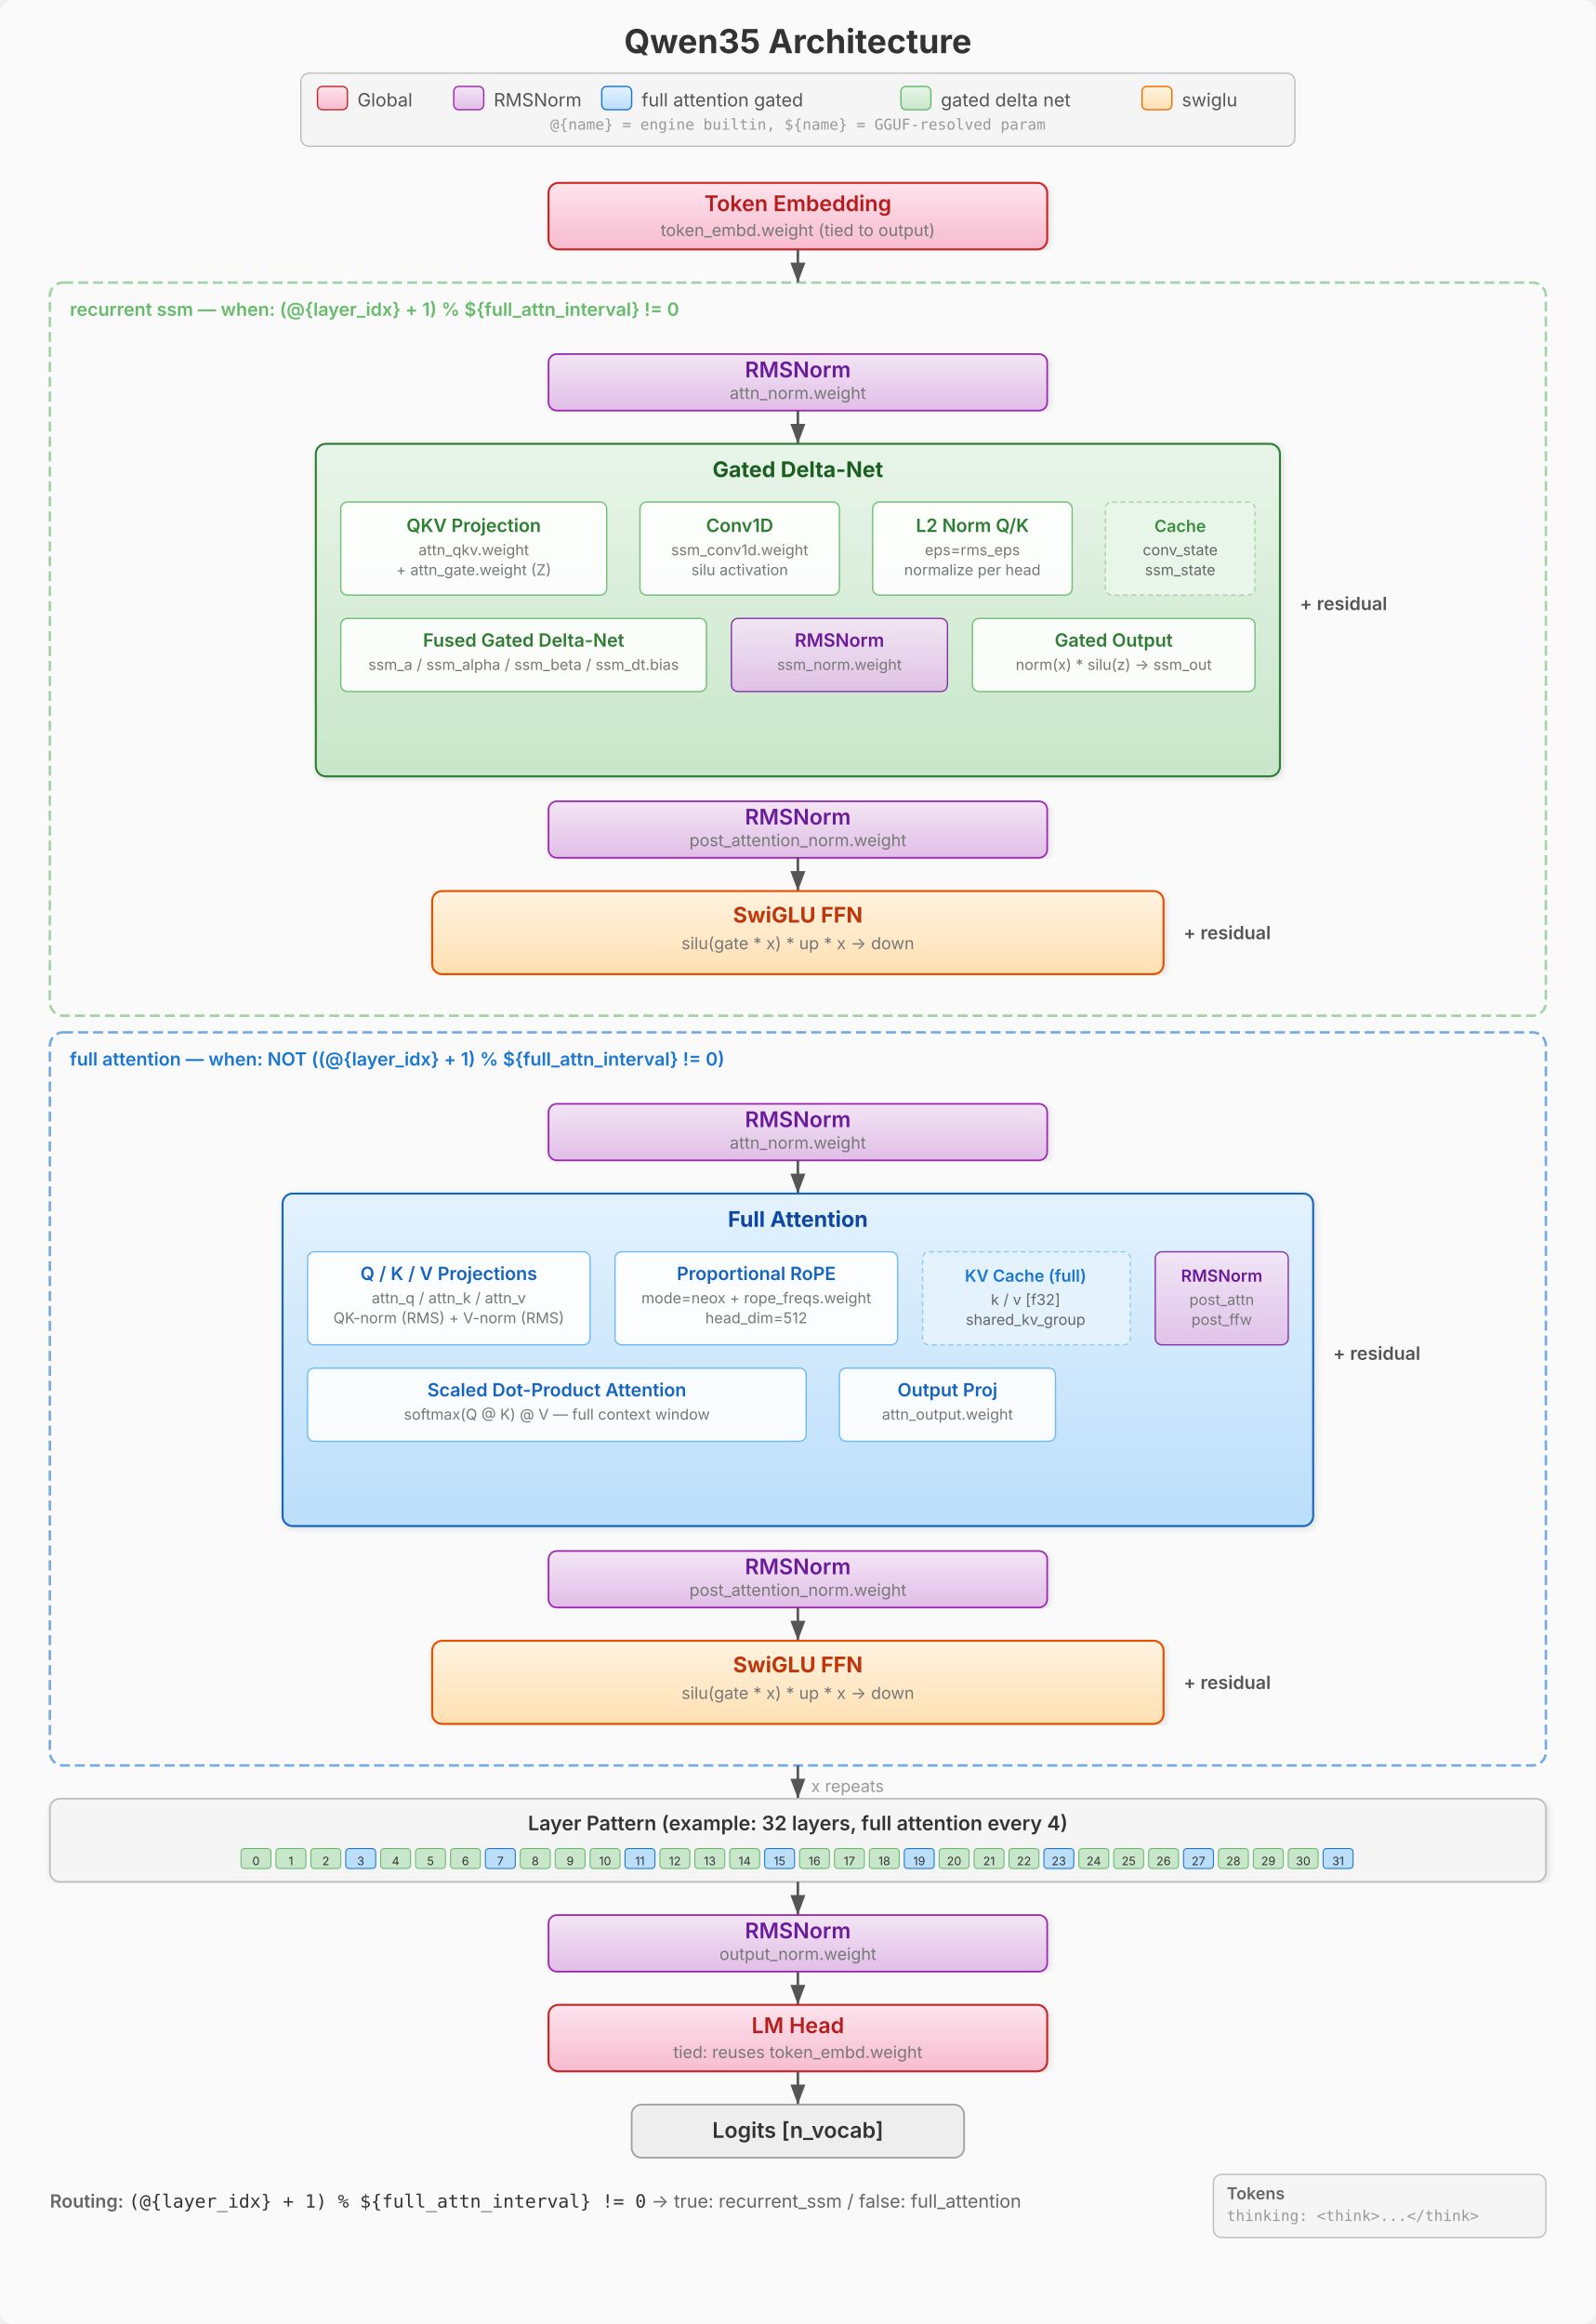
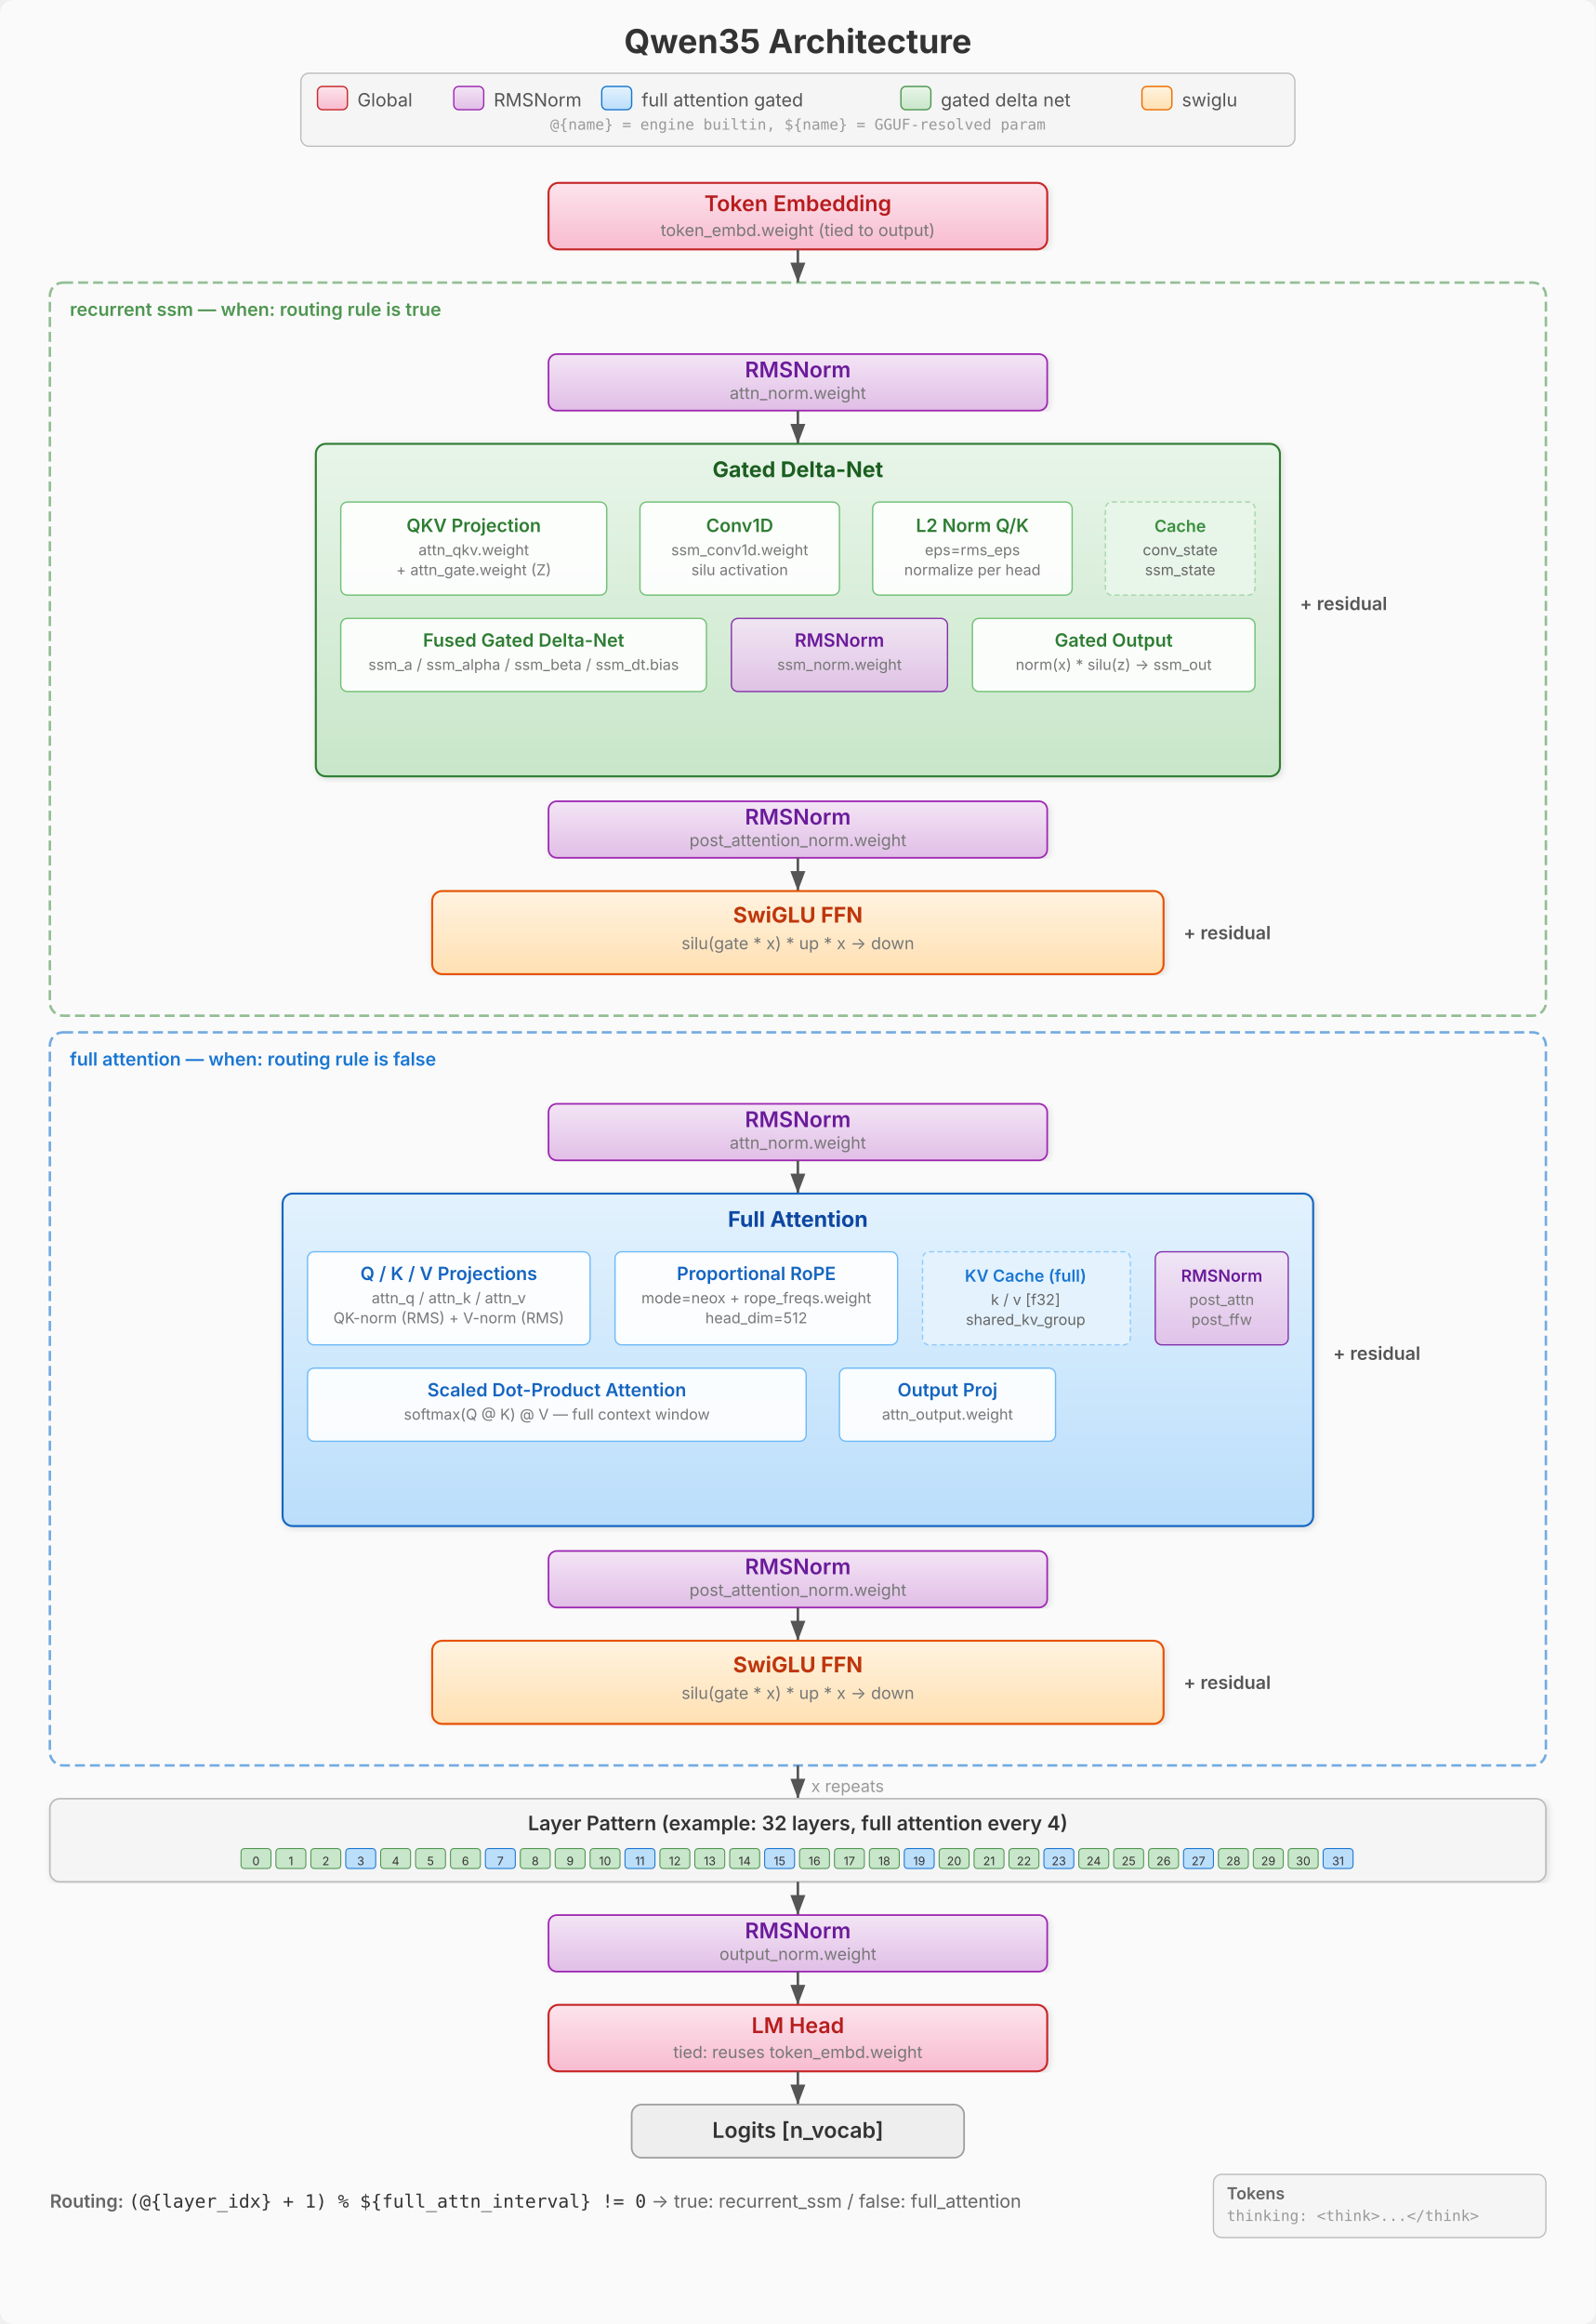
<svg xmlns="http://www.w3.org/2000/svg" viewBox="0 0 960 1398" font-family="system-ui, -apple-system, sans-serif" font-size="13">
  <defs>
    <marker id="arrow" markerWidth="8" markerHeight="6" refX="8" refY="3" orient="auto">
      <path d="M0,0 L8,3 L0,6" fill="#555555" />
    </marker>
    <linearGradient id="ssmGrad" x1="0" y1="0" x2="0" y2="1">
      <stop offset="0%" stop-color="#e8f5e9" />
      <stop offset="100%" stop-color="#c8e6c9" />
    </linearGradient>
    <linearGradient id="attnGrad" x1="0" y1="0" x2="0" y2="1">
      <stop offset="0%" stop-color="#e3f2fd" />
      <stop offset="100%" stop-color="#bbdefb" />
    </linearGradient>
    <linearGradient id="swaGrad" x1="0" y1="0" x2="0" y2="1">
      <stop offset="0%" stop-color="#e8f5e9" />
      <stop offset="100%" stop-color="#c8e6c9" />
    </linearGradient>
    <linearGradient id="ffnGrad" x1="0" y1="0" x2="0" y2="1">
      <stop offset="0%" stop-color="#fff3e0" />
      <stop offset="100%" stop-color="#ffe0b2" />
    </linearGradient>
    <linearGradient id="normGrad" x1="0" y1="0" x2="0" y2="1">
      <stop offset="0%" stop-color="#f3e5f5" />
      <stop offset="100%" stop-color="#e1bee7" />
    </linearGradient>
    <linearGradient id="globalGrad" x1="0" y1="0" x2="0" y2="1">
      <stop offset="0%" stop-color="#fce4ec" />
      <stop offset="100%" stop-color="#f8bbd0" />
    </linearGradient>
    <filter id="shadow" x="-2%" y="-2%" width="104%" height="104%">
      <feDropShadow dx="1" dy="1" stdDeviation="2" flood-opacity="0.12" />
    </filter>
    <g id="block_full_attention">
      <g>
        <rect width="620" height="200" rx="6" fill="url(#attnGrad)" stroke="#1565c0" stroke-width="1.2" filter="url(#shadow)" />
        <text x="310" y="20" text-anchor="middle" font-weight="700" font-size="13" fill="#0d47a1">Full Attention</text>
        <g transform="translate(15, 35)">
          <rect width="170" height="56" rx="4" fill="#fff" stroke="#64b5f6" stroke-width="0.8" opacity="0.9" />
          <text x="85" y="17" text-anchor="middle" font-size="11" font-weight="600" fill="#1565c0">Q / K / V Projections</text>
          <text x="85" y="31" text-anchor="middle" font-size="9" fill="#777">attn_q / attn_k / attn_v</text>
          <text x="85" y="43" text-anchor="middle" font-size="9" fill="#777">QK-norm (RMS) + V-norm (RMS)</text>
        </g>
        <g transform="translate(200, 35)">
          <rect width="170" height="56" rx="4" fill="#fff" stroke="#64b5f6" stroke-width="0.8" opacity="0.9" />
          <text x="85" y="17" text-anchor="middle" font-size="11" font-weight="600" fill="#1565c0">Proportional RoPE</text>
          <text x="85" y="31" text-anchor="middle" font-size="9" fill="#777">mode=neox + rope_freqs.weight</text>
          <text x="85" y="43" text-anchor="middle" font-size="9" fill="#777">head_dim=512</text>
        </g>
        <g transform="translate(15, 105)">
          <rect width="300" height="44" rx="4" fill="#fff" stroke="#64b5f6" stroke-width="0.8" opacity="0.9" />
          <text x="150" y="17" text-anchor="middle" font-size="11" font-weight="600" fill="#1565c0">Scaled Dot-Product Attention</text>
          <text x="150" y="31" text-anchor="middle" font-size="9" fill="#777">softmax(Q @ K) @ V — full context window</text>
        </g>
        <g transform="translate(335, 105)">
          <rect width="130" height="44" rx="4" fill="#fff" stroke="#64b5f6" stroke-width="0.8" opacity="0.9" />
          <text x="65" y="17" text-anchor="middle" font-size="11" font-weight="600" fill="#1565c0">Output Proj</text>
          <text x="65" y="31" text-anchor="middle" font-size="9" fill="#777">attn_output.weight</text>
        </g>
        <g transform="translate(385, 35)">
          <rect width="125" height="56" rx="4" fill="#e3f2fd" stroke="#90caf9" stroke-width="0.8" stroke-dasharray="3,2" />
          <text x="62" y="18" text-anchor="middle" font-size="10" font-weight="600" fill="#1976d2">KV Cache (full)</text>
          <text x="62" y="32" text-anchor="middle" font-size="9" fill="#666">k / v [f32]</text>
          <text x="62" y="44" text-anchor="middle" font-size="9" fill="#666">shared_kv_group</text>
        </g>
        <g transform="translate(525, 35)">
          <rect width="80" height="56" rx="4" fill="url(#normGrad)" stroke="#7b1fa2" stroke-width="0.8" opacity="0.9" />
          <text x="40" y="18" text-anchor="middle" font-size="10" font-weight="600" fill="#6a1b9a">RMSNorm</text>
          <text x="40" y="32" text-anchor="middle" font-size="9" fill="#777">post_attn</text>
          <text x="40" y="44" text-anchor="middle" font-size="9" fill="#777">post_ffw</text>
        </g>
      </g>
    </g>
    <g id="block_recurrent_ssm">
      <g>
        <rect width="580" height="200" rx="6" fill="url(#ssmGrad)" stroke="#2e7d32" stroke-width="1.2" filter="url(#shadow)" />
        <text x="290" y="20" text-anchor="middle" font-weight="700" font-size="13" fill="#1b5e20">Gated Delta-Net</text>
        <g transform="translate(15, 35)">
          <rect width="160" height="56" rx="4" fill="#fff" stroke="#66bb6a" stroke-width="0.8" opacity="0.9" />
          <text x="80" y="18" text-anchor="middle" font-size="11" font-weight="600" fill="#2e7d32">QKV Projection</text>
          <text x="80" y="32" text-anchor="middle" font-size="9" fill="#777">attn_qkv.weight</text>
          <text x="80" y="44" text-anchor="middle" font-size="9" fill="#777">+ attn_gate.weight (Z)</text>
        </g>
        <g transform="translate(195, 35)">
          <rect width="120" height="56" rx="4" fill="#fff" stroke="#66bb6a" stroke-width="0.8" opacity="0.9" />
          <text x="60" y="18" text-anchor="middle" font-size="11" font-weight="600" fill="#2e7d32">Conv1D</text>
          <text x="60" y="32" text-anchor="middle" font-size="9" fill="#777">ssm_conv1d.weight</text>
          <text x="60" y="44" text-anchor="middle" font-size="9" fill="#777">silu activation</text>
        </g>
        <g transform="translate(335, 35)">
          <rect width="120" height="56" rx="4" fill="#fff" stroke="#66bb6a" stroke-width="0.8" opacity="0.9" />
          <text x="60" y="18" text-anchor="middle" font-size="11" font-weight="600" fill="#2e7d32">L2 Norm Q/K</text>
          <text x="60" y="32" text-anchor="middle" font-size="9" fill="#777">eps=rms_eps</text>
          <text x="60" y="44" text-anchor="middle" font-size="9" fill="#777">normalize per head</text>
        </g>
        <g transform="translate(15, 105)">
          <rect width="220" height="44" rx="4" fill="#fff" stroke="#66bb6a" stroke-width="0.8" opacity="0.9" />
          <text x="110" y="17" text-anchor="middle" font-size="11" font-weight="600" fill="#2e7d32">Fused Gated Delta-Net</text>
          <text x="110" y="31" text-anchor="middle" font-size="9" fill="#777">ssm_a / ssm_alpha / ssm_beta / ssm_dt.bias</text>
        </g>
        <g transform="translate(250, 105)">
          <rect width="130" height="44" rx="4" fill="url(#normGrad)" stroke="#7b1fa2" stroke-width="0.8" opacity="0.9" />
          <text x="65" y="17" text-anchor="middle" font-size="11" font-weight="600" fill="#6a1b9a">RMSNorm</text>
          <text x="65" y="31" text-anchor="middle" font-size="9" fill="#777">ssm_norm.weight</text>
        </g>
        <g transform="translate(395, 105)">
          <rect width="170" height="44" rx="4" fill="#fff" stroke="#66bb6a" stroke-width="0.8" opacity="0.9" />
          <text x="85" y="17" text-anchor="middle" font-size="11" font-weight="600" fill="#2e7d32">Gated Output</text>
          <text x="85" y="31" text-anchor="middle" font-size="9" fill="#777">norm(x) * silu(z) -&gt; ssm_out</text>
        </g>
        <g transform="translate(475, 35)">
          <rect width="90" height="56" rx="4" fill="#e8f5e9" stroke="#a5d6a7" stroke-width="0.8" stroke-dasharray="3,2" />
          <text x="45" y="18" text-anchor="middle" font-size="10" font-weight="600" fill="#388e3c">Cache</text>
          <text x="45" y="32" text-anchor="middle" font-size="9" fill="#666">conv_state</text>
          <text x="45" y="44" text-anchor="middle" font-size="9" fill="#666">ssm_state</text>
        </g>
      </g>
    </g>
    <g id="block_swiglu">
      <g>
        <rect width="440" height="50" rx="6" fill="url(#ffnGrad)" stroke="#e65100" stroke-width="1.2" filter="url(#shadow)" />
        <text x="220" y="19" text-anchor="middle" font-weight="700" font-size="13" fill="#bf360c">SwiGLU FFN</text>
        <text x="220" y="35" text-anchor="middle" font-size="10" fill="#777">silu(gate * x) * up * x -&gt; down</text>
      </g>
    </g>
  </defs>
  <rect width="960" height="1398" fill="#fafafa" rx="8" />
  <text x="480" y="32" text-anchor="middle" font-size="20" font-weight="bold" fill="#333333">Qwen35 Architecture</text>
  <rect x="181" y="44" width="598" height="44" rx="5" fill="#f5f5f5" stroke="#bdbdbd" stroke-width="0.8" />
  <g transform="translate(191, 52)">
    <rect x="0" width="18" height="14" rx="3" fill="url(#globalGrad)" stroke="#C62828" stroke-width="0.8" />
    <text x="24" y="12" font-size="11" fill="#555555">Global</text>
    <rect x="82" width="18" height="14" rx="3" fill="url(#normGrad)" stroke="#9C27B0" stroke-width="0.8" />
    <text x="106" y="12" font-size="11" fill="#555555">RMSNorm</text>
    <rect x="171" width="18" height="14" rx="3" fill="url(#attnGrad)" stroke="#1976D2" stroke-width="0.8" />
    <text x="195" y="12" font-size="11" fill="#555555">full attention gated</text>
-     <rect x="351" width="18" height="14" rx="3" fill="url(#ssmGrad)" stroke="#66BB6A" stroke-width="0.8" />
+     <rect x="351" width="18" height="14" rx="3" fill="url(#ssmGrad)" stroke="#4E9650" stroke-width="0.8" />
    <text x="375" y="12" font-size="11" fill="#555555">gated delta net</text>
    <rect x="496" width="18" height="14" rx="3" fill="url(#ffnGrad)" stroke="#EF6C00" stroke-width="0.8" />
    <text x="520" y="12" font-size="11" fill="#555555">swiglu</text>
  </g>
  <text x="480" y="78" text-anchor="middle" font-size="9" fill="#999999" font-family="monospace">@{name} = engine builtin, ${name} = GGUF-resolved param</text>
  <g transform="translate(330, 110)">
    <rect width="300" height="40" rx="6" fill="url(#globalGrad)" stroke="#C62828" stroke-width="1.2" filter="url(#shadow)" />
    <text x="150" y="17" text-anchor="middle" font-weight="600" fill="#b71c1c">Token Embedding</text>
    <text x="150" y="32" text-anchor="middle" font-size="10" fill="#777777">token_embd.weight (tied to output)</text>
  </g>
  <line x1="480" y1="150" x2="480" y2="170" stroke="#555555" stroke-width="1.5" marker-end="url(#arrow)" />
-   <rect x="30" y="170" width="900" height="441" rx="8" fill="none" stroke="#66BB6A" stroke-width="1.5" stroke-dasharray="6,3" opacity="0.6" />
-   <text x="42" y="190" font-size="11" font-weight="600" fill="#66BB6A">recurrent ssm — when: (@{layer_idx} + 1) % ${full_attn_interval} != 0</text>
+   <rect x="30" y="170" width="900" height="441" rx="8" fill="none" stroke="#4E9650" stroke-width="1.5" stroke-dasharray="6,3" opacity="0.6" />
+   <text x="42" y="190" font-size="11" font-weight="600" fill="#4E9650">recurrent ssm — when: routing rule is true</text>
  <g transform="translate(330, 213)">
    <rect width="300" height="34" rx="5" fill="url(#normGrad)" stroke="#9C27B0" stroke-width="1" filter="url(#shadow)" />
    <text x="150" y="14" text-anchor="middle" font-weight="600" fill="#6a1b9a">RMSNorm</text>
    <text x="150" y="27" text-anchor="middle" font-size="10" fill="#777777">attn_norm.weight</text>
  </g>
  <line x1="480" y1="247" x2="480" y2="267" stroke="#555555" stroke-width="1.5" marker-end="url(#arrow)" />
  <use href="#block_recurrent_ssm" transform="translate(190, 267)" />
  <text x="782" y="367" font-size="11" fill="#555555" font-weight="600">+ residual</text>
  <g transform="translate(330, 482)">
    <rect width="300" height="34" rx="5" fill="url(#normGrad)" stroke="#9C27B0" stroke-width="1" filter="url(#shadow)" />
    <text x="150" y="14" text-anchor="middle" font-weight="600" fill="#6a1b9a">RMSNorm</text>
    <text x="150" y="27" text-anchor="middle" font-size="10" fill="#777777">post_attention_norm.weight</text>
  </g>
  <line x1="480" y1="516" x2="480" y2="536" stroke="#555555" stroke-width="1.5" marker-end="url(#arrow)" />
  <use href="#block_swiglu" transform="translate(260, 536)" />
  <text x="712" y="565" font-size="11" fill="#555555" font-weight="600">+ residual</text>
  <rect x="30" y="621" width="900" height="441" rx="8" fill="none" stroke="#1976D2" stroke-width="1.5" stroke-dasharray="6,3" opacity="0.6" />
-   <text x="42" y="641" font-size="11" font-weight="600" fill="#1976D2">full attention — when: NOT ((@{layer_idx} + 1) % ${full_attn_interval} != 0)</text>
+   <text x="42" y="641" font-size="11" font-weight="600" fill="#1976D2">full attention — when: routing rule is false</text>
  <g transform="translate(330, 664)">
    <rect width="300" height="34" rx="5" fill="url(#normGrad)" stroke="#9C27B0" stroke-width="1" filter="url(#shadow)" />
    <text x="150" y="14" text-anchor="middle" font-weight="600" fill="#6a1b9a">RMSNorm</text>
    <text x="150" y="27" text-anchor="middle" font-size="10" fill="#777777">attn_norm.weight</text>
  </g>
  <line x1="480" y1="698" x2="480" y2="718" stroke="#555555" stroke-width="1.5" marker-end="url(#arrow)" />
  <use href="#block_full_attention" transform="translate(170, 718)" />
  <text x="802" y="818" font-size="11" fill="#555555" font-weight="600">+ residual</text>
  <g transform="translate(330, 933)">
    <rect width="300" height="34" rx="5" fill="url(#normGrad)" stroke="#9C27B0" stroke-width="1" filter="url(#shadow)" />
    <text x="150" y="14" text-anchor="middle" font-weight="600" fill="#6a1b9a">RMSNorm</text>
    <text x="150" y="27" text-anchor="middle" font-size="10" fill="#777777">post_attention_norm.weight</text>
  </g>
  <line x1="480" y1="967" x2="480" y2="987" stroke="#555555" stroke-width="1.5" marker-end="url(#arrow)" />
  <use href="#block_swiglu" transform="translate(260, 987)" />
  <text x="712" y="1016" font-size="11" fill="#555555" font-weight="600">+ residual</text>
  <line x1="480" y1="1062" x2="480" y2="1082" stroke="#555555" stroke-width="1.5" marker-end="url(#arrow)" />
  <text x="488" y="1078" font-size="10" fill="#999999">x repeats</text>
  <g transform="translate(30, 1082)">
    <rect width="900" height="50" rx="6" fill="#f5f5f5" stroke="#bdbdbd" stroke-width="1" filter="url(#shadow)" />
    <text x="450" y="19" text-anchor="middle" font-size="12" font-weight="600" fill="#333333">Layer Pattern (example: 32 layers, full attention every 4)</text>
    <g transform="translate(115, 30)">
-       <rect x="0" width="18" height="12" rx="2" fill="#c8e6c9" stroke="#66BB6A" stroke-width="0.6" />
+       <rect x="0" width="18" height="12" rx="2" fill="#c8e6c9" stroke="#4E9650" stroke-width="0.6" />
      <text x="9" y="10" text-anchor="middle" font-size="7" fill="#333333">0</text>
-       <rect x="21" width="18" height="12" rx="2" fill="#c8e6c9" stroke="#66BB6A" stroke-width="0.6" />
+       <rect x="21" width="18" height="12" rx="2" fill="#c8e6c9" stroke="#4E9650" stroke-width="0.6" />
      <text x="30" y="10" text-anchor="middle" font-size="7" fill="#333333">1</text>
-       <rect x="42" width="18" height="12" rx="2" fill="#c8e6c9" stroke="#66BB6A" stroke-width="0.6" />
+       <rect x="42" width="18" height="12" rx="2" fill="#c8e6c9" stroke="#4E9650" stroke-width="0.6" />
      <text x="51" y="10" text-anchor="middle" font-size="7" fill="#333333">2</text>
      <rect x="63" width="18" height="12" rx="2" fill="#bbdefb" stroke="#1976D2" stroke-width="0.6" />
      <text x="72" y="10" text-anchor="middle" font-size="7" fill="#333333">3</text>
-       <rect x="84" width="18" height="12" rx="2" fill="#c8e6c9" stroke="#66BB6A" stroke-width="0.6" />
+       <rect x="84" width="18" height="12" rx="2" fill="#c8e6c9" stroke="#4E9650" stroke-width="0.6" />
      <text x="93" y="10" text-anchor="middle" font-size="7" fill="#333333">4</text>
-       <rect x="105" width="18" height="12" rx="2" fill="#c8e6c9" stroke="#66BB6A" stroke-width="0.6" />
+       <rect x="105" width="18" height="12" rx="2" fill="#c8e6c9" stroke="#4E9650" stroke-width="0.6" />
      <text x="114" y="10" text-anchor="middle" font-size="7" fill="#333333">5</text>
-       <rect x="126" width="18" height="12" rx="2" fill="#c8e6c9" stroke="#66BB6A" stroke-width="0.6" />
+       <rect x="126" width="18" height="12" rx="2" fill="#c8e6c9" stroke="#4E9650" stroke-width="0.6" />
      <text x="135" y="10" text-anchor="middle" font-size="7" fill="#333333">6</text>
      <rect x="147" width="18" height="12" rx="2" fill="#bbdefb" stroke="#1976D2" stroke-width="0.6" />
      <text x="156" y="10" text-anchor="middle" font-size="7" fill="#333333">7</text>
-       <rect x="168" width="18" height="12" rx="2" fill="#c8e6c9" stroke="#66BB6A" stroke-width="0.6" />
+       <rect x="168" width="18" height="12" rx="2" fill="#c8e6c9" stroke="#4E9650" stroke-width="0.6" />
      <text x="177" y="10" text-anchor="middle" font-size="7" fill="#333333">8</text>
-       <rect x="189" width="18" height="12" rx="2" fill="#c8e6c9" stroke="#66BB6A" stroke-width="0.6" />
+       <rect x="189" width="18" height="12" rx="2" fill="#c8e6c9" stroke="#4E9650" stroke-width="0.6" />
      <text x="198" y="10" text-anchor="middle" font-size="7" fill="#333333">9</text>
-       <rect x="210" width="18" height="12" rx="2" fill="#c8e6c9" stroke="#66BB6A" stroke-width="0.6" />
+       <rect x="210" width="18" height="12" rx="2" fill="#c8e6c9" stroke="#4E9650" stroke-width="0.6" />
      <text x="219" y="10" text-anchor="middle" font-size="7" fill="#333333">10</text>
      <rect x="231" width="18" height="12" rx="2" fill="#bbdefb" stroke="#1976D2" stroke-width="0.6" />
      <text x="240" y="10" text-anchor="middle" font-size="7" fill="#333333">11</text>
-       <rect x="252" width="18" height="12" rx="2" fill="#c8e6c9" stroke="#66BB6A" stroke-width="0.6" />
+       <rect x="252" width="18" height="12" rx="2" fill="#c8e6c9" stroke="#4E9650" stroke-width="0.6" />
      <text x="261" y="10" text-anchor="middle" font-size="7" fill="#333333">12</text>
-       <rect x="273" width="18" height="12" rx="2" fill="#c8e6c9" stroke="#66BB6A" stroke-width="0.6" />
+       <rect x="273" width="18" height="12" rx="2" fill="#c8e6c9" stroke="#4E9650" stroke-width="0.6" />
      <text x="282" y="10" text-anchor="middle" font-size="7" fill="#333333">13</text>
-       <rect x="294" width="18" height="12" rx="2" fill="#c8e6c9" stroke="#66BB6A" stroke-width="0.6" />
+       <rect x="294" width="18" height="12" rx="2" fill="#c8e6c9" stroke="#4E9650" stroke-width="0.6" />
      <text x="303" y="10" text-anchor="middle" font-size="7" fill="#333333">14</text>
      <rect x="315" width="18" height="12" rx="2" fill="#bbdefb" stroke="#1976D2" stroke-width="0.6" />
      <text x="324" y="10" text-anchor="middle" font-size="7" fill="#333333">15</text>
-       <rect x="336" width="18" height="12" rx="2" fill="#c8e6c9" stroke="#66BB6A" stroke-width="0.6" />
+       <rect x="336" width="18" height="12" rx="2" fill="#c8e6c9" stroke="#4E9650" stroke-width="0.6" />
      <text x="345" y="10" text-anchor="middle" font-size="7" fill="#333333">16</text>
-       <rect x="357" width="18" height="12" rx="2" fill="#c8e6c9" stroke="#66BB6A" stroke-width="0.6" />
+       <rect x="357" width="18" height="12" rx="2" fill="#c8e6c9" stroke="#4E9650" stroke-width="0.6" />
      <text x="366" y="10" text-anchor="middle" font-size="7" fill="#333333">17</text>
-       <rect x="378" width="18" height="12" rx="2" fill="#c8e6c9" stroke="#66BB6A" stroke-width="0.6" />
+       <rect x="378" width="18" height="12" rx="2" fill="#c8e6c9" stroke="#4E9650" stroke-width="0.6" />
      <text x="387" y="10" text-anchor="middle" font-size="7" fill="#333333">18</text>
      <rect x="399" width="18" height="12" rx="2" fill="#bbdefb" stroke="#1976D2" stroke-width="0.6" />
      <text x="408" y="10" text-anchor="middle" font-size="7" fill="#333333">19</text>
-       <rect x="420" width="18" height="12" rx="2" fill="#c8e6c9" stroke="#66BB6A" stroke-width="0.6" />
+       <rect x="420" width="18" height="12" rx="2" fill="#c8e6c9" stroke="#4E9650" stroke-width="0.6" />
      <text x="429" y="10" text-anchor="middle" font-size="7" fill="#333333">20</text>
-       <rect x="441" width="18" height="12" rx="2" fill="#c8e6c9" stroke="#66BB6A" stroke-width="0.6" />
+       <rect x="441" width="18" height="12" rx="2" fill="#c8e6c9" stroke="#4E9650" stroke-width="0.6" />
      <text x="450" y="10" text-anchor="middle" font-size="7" fill="#333333">21</text>
-       <rect x="462" width="18" height="12" rx="2" fill="#c8e6c9" stroke="#66BB6A" stroke-width="0.6" />
+       <rect x="462" width="18" height="12" rx="2" fill="#c8e6c9" stroke="#4E9650" stroke-width="0.6" />
      <text x="471" y="10" text-anchor="middle" font-size="7" fill="#333333">22</text>
      <rect x="483" width="18" height="12" rx="2" fill="#bbdefb" stroke="#1976D2" stroke-width="0.6" />
      <text x="492" y="10" text-anchor="middle" font-size="7" fill="#333333">23</text>
-       <rect x="504" width="18" height="12" rx="2" fill="#c8e6c9" stroke="#66BB6A" stroke-width="0.6" />
+       <rect x="504" width="18" height="12" rx="2" fill="#c8e6c9" stroke="#4E9650" stroke-width="0.6" />
      <text x="513" y="10" text-anchor="middle" font-size="7" fill="#333333">24</text>
-       <rect x="525" width="18" height="12" rx="2" fill="#c8e6c9" stroke="#66BB6A" stroke-width="0.6" />
+       <rect x="525" width="18" height="12" rx="2" fill="#c8e6c9" stroke="#4E9650" stroke-width="0.6" />
      <text x="534" y="10" text-anchor="middle" font-size="7" fill="#333333">25</text>
-       <rect x="546" width="18" height="12" rx="2" fill="#c8e6c9" stroke="#66BB6A" stroke-width="0.6" />
+       <rect x="546" width="18" height="12" rx="2" fill="#c8e6c9" stroke="#4E9650" stroke-width="0.6" />
      <text x="555" y="10" text-anchor="middle" font-size="7" fill="#333333">26</text>
      <rect x="567" width="18" height="12" rx="2" fill="#bbdefb" stroke="#1976D2" stroke-width="0.6" />
      <text x="576" y="10" text-anchor="middle" font-size="7" fill="#333333">27</text>
-       <rect x="588" width="18" height="12" rx="2" fill="#c8e6c9" stroke="#66BB6A" stroke-width="0.6" />
+       <rect x="588" width="18" height="12" rx="2" fill="#c8e6c9" stroke="#4E9650" stroke-width="0.6" />
      <text x="597" y="10" text-anchor="middle" font-size="7" fill="#333333">28</text>
-       <rect x="609" width="18" height="12" rx="2" fill="#c8e6c9" stroke="#66BB6A" stroke-width="0.6" />
+       <rect x="609" width="18" height="12" rx="2" fill="#c8e6c9" stroke="#4E9650" stroke-width="0.6" />
      <text x="618" y="10" text-anchor="middle" font-size="7" fill="#333333">29</text>
-       <rect x="630" width="18" height="12" rx="2" fill="#c8e6c9" stroke="#66BB6A" stroke-width="0.6" />
+       <rect x="630" width="18" height="12" rx="2" fill="#c8e6c9" stroke="#4E9650" stroke-width="0.6" />
      <text x="639" y="10" text-anchor="middle" font-size="7" fill="#333333">30</text>
      <rect x="651" width="18" height="12" rx="2" fill="#bbdefb" stroke="#1976D2" stroke-width="0.6" />
      <text x="660" y="10" text-anchor="middle" font-size="7" fill="#333333">31</text>
    </g>
  </g>
  <line x1="480" y1="1132" x2="480" y2="1152" stroke="#555555" stroke-width="1.5" marker-end="url(#arrow)" />
  <g transform="translate(330, 1152)">
    <rect width="300" height="34" rx="5" fill="url(#normGrad)" stroke="#9C27B0" stroke-width="1" filter="url(#shadow)" />
    <text x="150" y="14" text-anchor="middle" font-weight="600" fill="#6a1b9a">RMSNorm</text>
    <text x="150" y="27" text-anchor="middle" font-size="10" fill="#777777">output_norm.weight</text>
  </g>
  <line x1="480" y1="1186" x2="480" y2="1206" stroke="#555555" stroke-width="1.5" marker-end="url(#arrow)" />
  <g transform="translate(330, 1206)">
    <rect width="300" height="40" rx="6" fill="url(#globalGrad)" stroke="#C62828" stroke-width="1.2" filter="url(#shadow)" />
    <text x="150" y="17" text-anchor="middle" font-weight="600" fill="#b71c1c">LM Head</text>
    <text x="150" y="32" text-anchor="middle" font-size="10" fill="#777777">tied: reuses token_embd.weight</text>
  </g>
  <line x1="480" y1="1246" x2="480" y2="1266" stroke="#555555" stroke-width="1.5" marker-end="url(#arrow)" />
  <g transform="translate(380, 1266)">
    <rect width="200" height="32" rx="6" fill="#eeeeee" stroke="#9e9e9e" stroke-width="1" />
    <text x="100" y="20" text-anchor="middle" font-weight="600" fill="#333333">Logits [n_vocab]</text>
  </g>
  <text x="30" y="1328" font-size="11" fill="#666666">
    <tspan font-weight="600">Routing:</tspan>
    <tspan font-family="monospace" fill="#333333">(@{layer_idx} + 1) % ${full_attn_interval} != 0</tspan> -&gt; true: recurrent_ssm / false: full_attention</text>
  <rect x="730" y="1308" width="200" height="38" rx="5" fill="#f5f5f5" stroke="#bdbdbd" stroke-width="0.8" />
  <text x="738" y="1323" font-size="10" font-weight="600" fill="#666666">Tokens</text>
  <text x="738" y="1336" font-size="9" fill="#999999" font-family="monospace">thinking: &lt;think&gt;...&lt;/think&gt;</text>
</svg>
